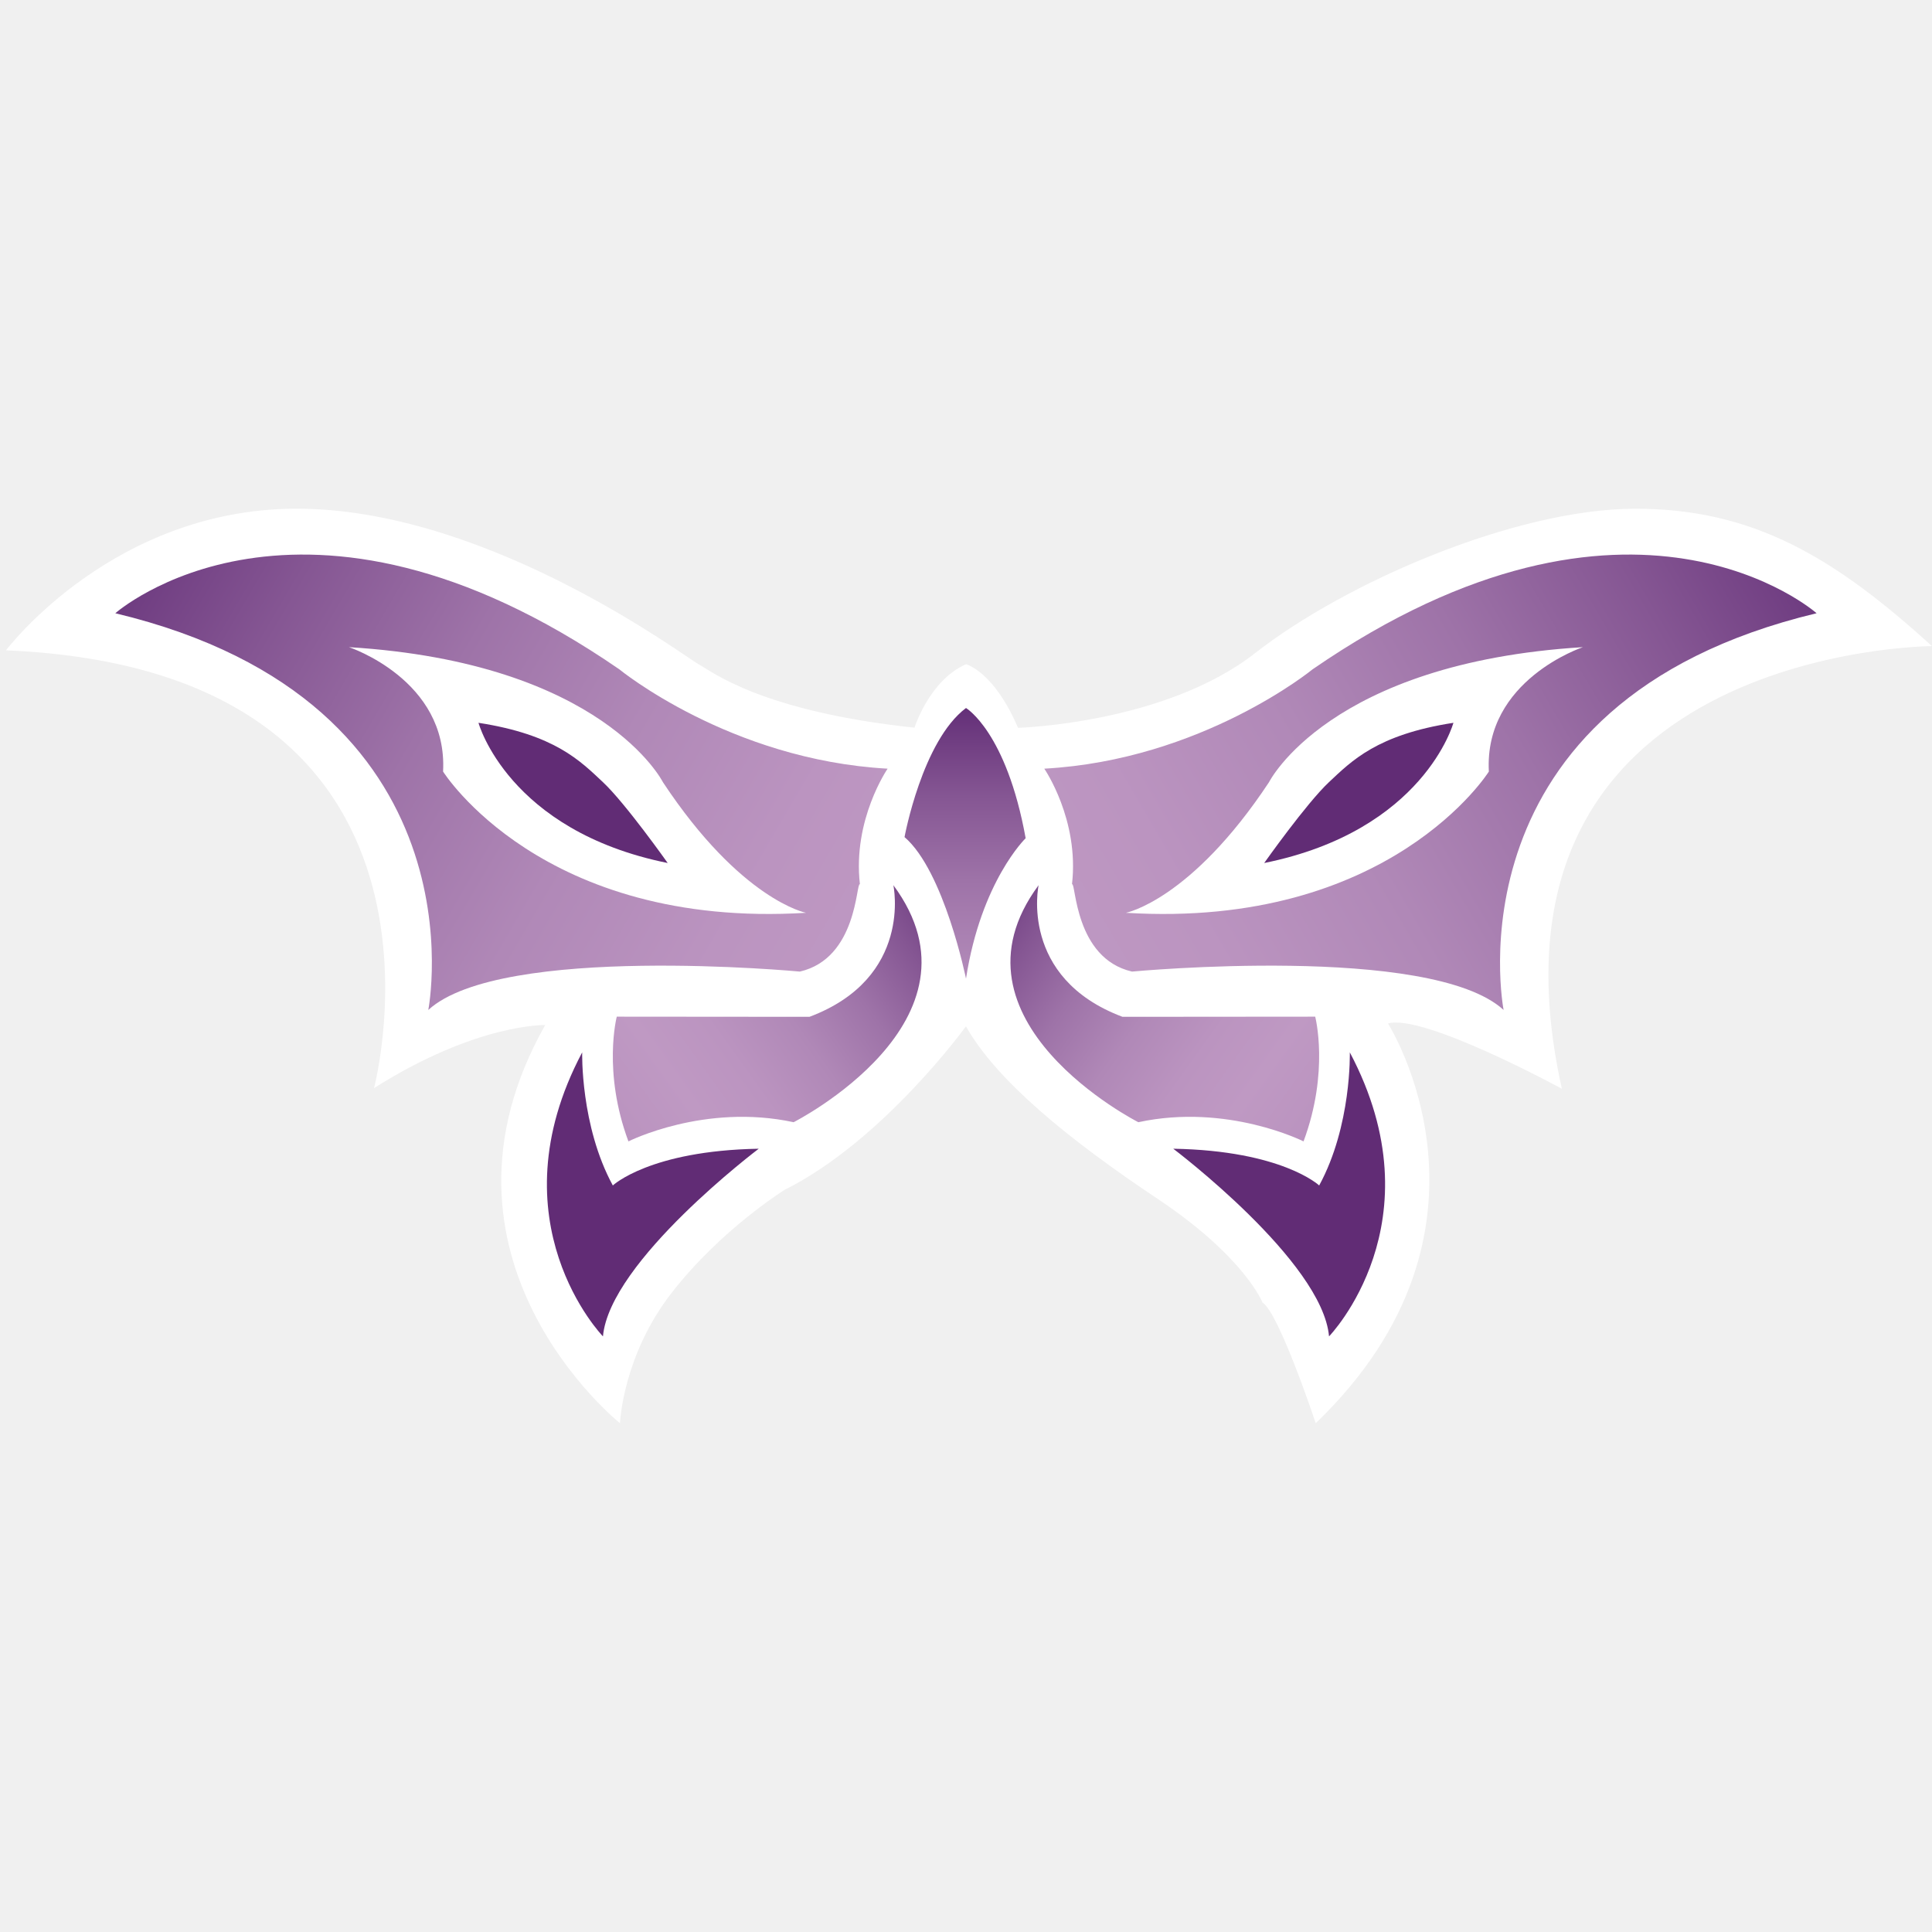
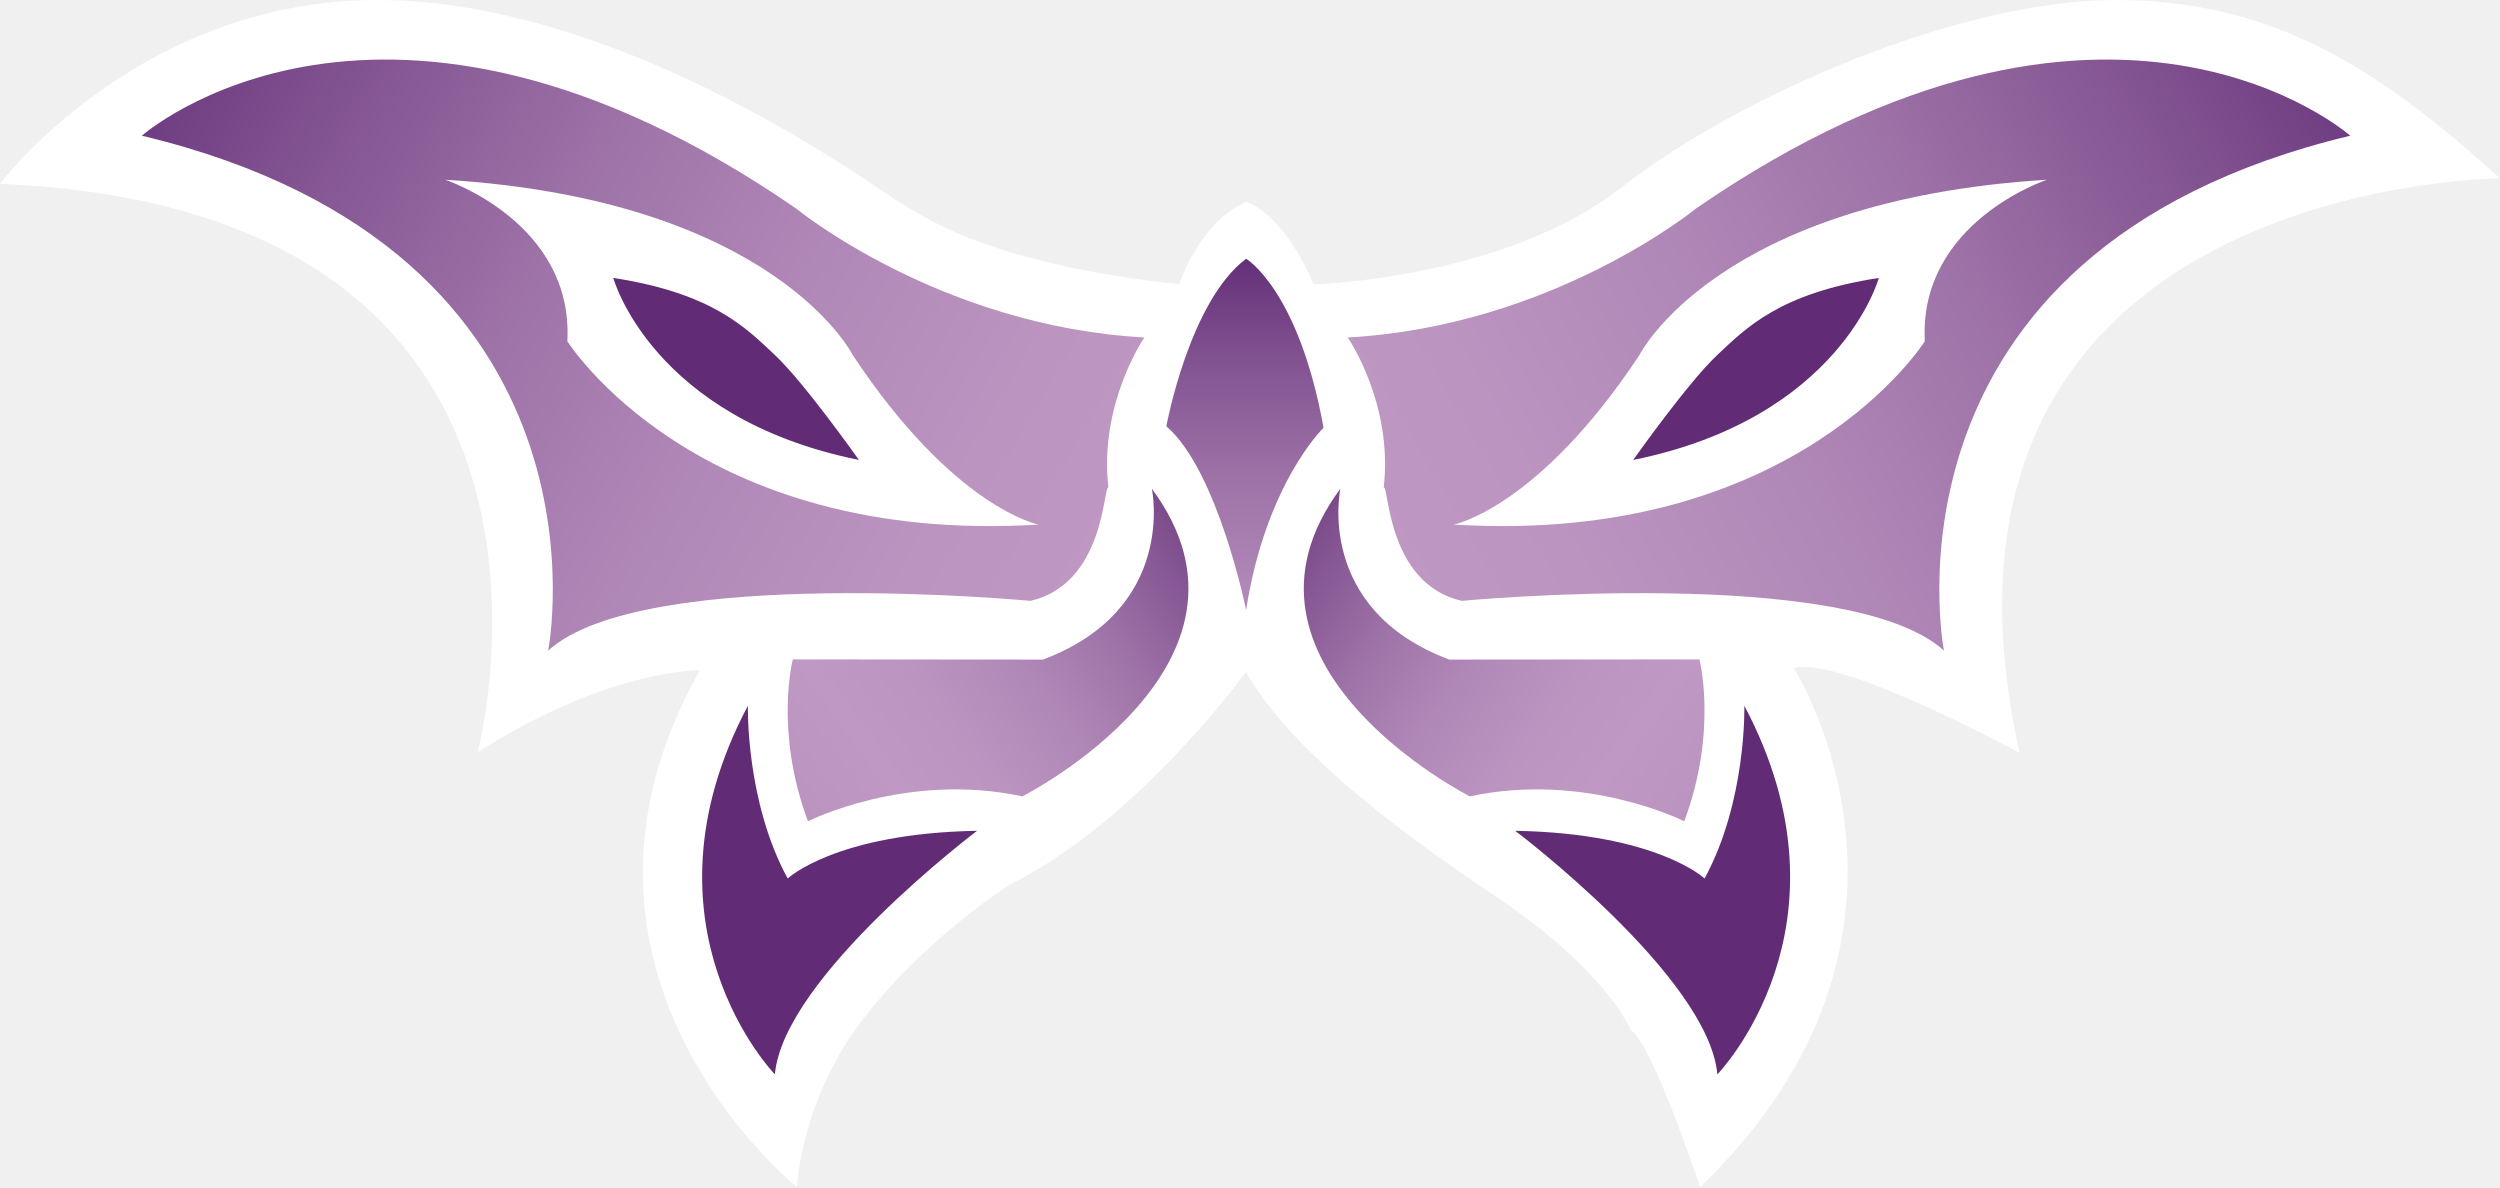
- <svg xmlns="http://www.w3.org/2000/svg" xmlns:xlink="http://www.w3.org/1999/xlink" id="Layer_2" viewBox="0 0 595.28 595.28">
+ <svg xmlns="http://www.w3.org/2000/svg" xmlns:xlink="http://www.w3.org/1999/xlink" id="Layer_2" width="593.42" height="281.785" viewBox="0 0 593.42 281.785">
  <defs>
-     <style>
-       .cls-1 {
-         fill: url(#Timeshifted-4);
-       }
- 
-       .cls-1, .cls-2, .cls-3, .cls-4, .cls-5, .cls-6, .cls-7 {
-         fill-rule: evenodd;
-       }
- 
-       .cls-2 {
-         fill: url(#Timeshifted-2);
-       }
- 
-       .cls-3 {
-         fill: url(#Timeshifted-5);
-       }
- 
-       .cls-4 {
-         fill: #fff;
-       }
- 
-       .cls-8 {
-         fill: none;
-       }
- 
-       .cls-5 {
-         fill: url(#Timeshifted);
-       }
- 
-       .cls-6 {
-         fill: url(#Timeshifted-3);
-       }
- 
-       .cls-7 {
-         fill: #612c75;
-       }
-     </style>
-     <linearGradient id="Timeshifted" x1="0" y1="718.54" x2="1" y2="718.54" gradientTransform="translate(-196760.77 352128.15) rotate(29.21) scale(561.18 -561.18)" gradientUnits="userSpaceOnUse">
+     <style>.cls-1{fill:#fff;}.cls-1,.cls-2,.cls-3,.cls-4,.cls-5,.cls-6,.cls-7{fill-rule:evenodd;}.cls-2{fill:url(#linear-gradient-3);}.cls-3{fill:url(#linear-gradient-5);}.cls-4{fill:url(#linear-gradient-2);}.cls-5{fill:url(#linear-gradient-4);}.cls-6{fill:#612c75;}.cls-7{fill:url(#linear-gradient);}</style>
+     <linearGradient id="linear-gradient" x1="-8.755" y1="-180.133" x2="-7.755" y2="-180.133" gradientTransform="translate(-45024.032 90645.765) rotate(29.21) scale(561.18)" gradientUnits="userSpaceOnUse">
      <stop offset="0" stop-color="#612c75" />
      <stop offset="0" stop-color="#653179" />
      <stop offset=".11" stop-color="#855693" />
      <stop offset=".21" stop-color="#9e73a8" />
      <stop offset=".31" stop-color="#b088b7" />
      <stop offset=".41" stop-color="#bb94c0" />
      <stop offset=".5" stop-color="#bf99c3" />
      <stop offset=".59" stop-color="#bb94c0" />
      <stop offset=".69" stop-color="#b088b7" />
      <stop offset=".79" stop-color="#9e73a8" />
      <stop offset=".89" stop-color="#855693" />
      <stop offset=".99" stop-color="#653179" />
      <stop offset="1" stop-color="#612c75" />
    </linearGradient>
-     <linearGradient id="Timeshifted-2" data-name="Timeshifted" gradientTransform="translate(197356.02 352128.15) rotate(150.79) scale(561.18)" xlink:href="#Timeshifted" />
-     <linearGradient id="Timeshifted-3" data-name="Timeshifted" y1="718.59" y2="718.59" gradientTransform="translate(188091.95 1329.28) rotate(-89.74) scale(261.34 -261.34)" xlink:href="#Timeshifted" />
-     <linearGradient id="Timeshifted-4" data-name="Timeshifted" y1="718.63" y2="718.63" gradientTransform="translate(-89018.14 -123973.51) rotate(144.29) scale(212.93 -212.93)" xlink:href="#Timeshifted" />
-     <linearGradient id="Timeshifted-5" data-name="Timeshifted" y1="718.63" y2="718.63" gradientTransform="translate(89613.41 -123973.51) rotate(35.71) scale(212.93)" xlink:href="#Timeshifted" />
+     <linearGradient id="linear-gradient-2" x1="-8.777" y1="-180.121" x2="-7.777" y2="-180.121" gradientTransform="translate(45601.533 90645.782) rotate(150.79) scale(561.18 -561.18)" xlink:href="#linear-gradient" />
+     <linearGradient id="linear-gradient-3" x1="-9.221" y1="-180.301" x2="-8.221" y2="-180.301" gradientTransform="translate(47424.811 -1875.634) rotate(-89.74) scale(261.34)" xlink:href="#linear-gradient" />
+     <linearGradient id="linear-gradient-4" x1="-8.611" y1="-180.752" x2="-7.611" y2="-180.752" gradientTransform="translate(-23659.56 -30063.84) rotate(144.29) scale(212.93)" xlink:href="#linear-gradient" />
+     <linearGradient id="linear-gradient-5" x1="-8.557" y1="-180.713" x2="-7.557" y2="-180.713" gradientTransform="translate(24237.134 -30063.832) rotate(35.71) scale(212.93 -212.93)" xlink:href="#linear-gradient" />
  </defs>
-   <g id="Layer_1-2" data-name="Layer_1">
-     <g id="M">
-       <rect class="cls-8" width="595.28" height="595.28" />
-       <path class="cls-4" d="M115.24,335.27S149.51,206.59,1.85,200.38c0,0,33.65-44.86,91.99-43.62,58.34,1.24,117.3,45.7,121.4,47.9,4.1,2.21,19.23,14.51,66.53,19.55,0,0,4.55-14.55,15.86-19.55,0,0,8.55,2.1,16.04,19.59,0,0,45.21-1.24,73.06-23.02,27.85-21.78,79.98-44.32,116.75-44.48,36.78-.15,61.96,15.2,91.79,42.33,0,0-144.14.55-114.04,136.38,0,0-42.64-23.24-53.57-20.11,0,0,40.22,63.11-22.26,123.16,0,0-11.32-34.05-16.4-37.17,0,0-5.46-14.06-32.41-32.02-26.94-17.96-49.57-36.31-58.96-53.1,0,0-25.39,35.14-55.84,50.37,0,0-19.53,12.1-34.75,31.63-15.23,19.52-16.01,40.3-16.01,40.3,0,0-63.65-50.84-23.04-122.69,0,0-21.16-.56-52.75,19.44Z" />
-       <g>
-         <path class="cls-5" d="M131.97,311.16s18.52-94.7-96.44-122.21c0,0,56.91-50.48,155.28,17.27,0,0,34.07,27.94,82.68,30.62,0,0-10.83,15.69-8.54,35.6-1.21-.73-.74,22.83-18.5,26.92,0,0-92.04-8.69-114.47,11.81ZM107.53,199.4s30.5,10.07,28.99,38.33c0,0,30.38,48.52,111.83,43.52,0,0-19.98-3.82-44.09-40.24,0,0-18.41-36.8-96.73-41.61Z" />
-         <path class="cls-7" d="M147.43,222.72s9.06,33.23,58.3,43.19c0,0-12.99-18.38-19.94-24.9-6.95-6.51-14.8-14.67-38.36-18.3Z" />
+   <g id="Layer_2-2">
+     <g id="Layer_1-2">
+       <g id="M">
+         <path class="cls-1" d="M113.39,178.535S147.66,49.855,0,43.645C0,43.645,33.65-1.215,91.99.025s117.3,45.7,121.4,47.9c4.1,2.21,19.23,14.51,66.53,19.55,0,0,4.55-14.55,15.86-19.55,0,0,8.55,2.1,16.04,19.59,0,0,45.21-1.24,73.06-23.02S464.86.175,501.63.015c36.78-.15,61.96,15.2,91.79,42.33,0,0-144.14.55-114.04,136.38,0,0-42.64-23.24-53.57-20.11,0,0,40.22,63.11-22.26,123.16,0,0-11.32-34.05-16.4-37.17,0,0-5.46-14.06-32.41-32.02-26.94-17.96-49.57-36.31-58.96-53.1,0,0-25.39,35.14-55.84,50.37,0,0-19.53,12.1-34.75,31.63-15.23,19.52-16.01,40.3-16.01,40.3,0,0-63.65-50.84-23.04-122.69,0,0-21.16-.56-52.75,19.44l0-0Z" />
+         <path class="cls-7" d="M130.12,154.425s18.52-94.7-96.44-122.21c0,0,56.91-50.48,155.28,17.27,0,0,34.07,27.94,82.68,30.62,0,0-10.83,15.69-8.54,35.6-1.21-.73-.74,22.83-18.5,26.92,0,0-92.04-8.69-114.47,11.81l-.01-.01ZM105.68,42.665s30.5,10.07,28.99,38.33c0,0,30.38,48.52,111.83,43.52,0,0-19.98-3.82-44.09-40.24,0,0-18.41-36.8-96.73-41.61Z" />
+         <path class="cls-6" d="M145.58,65.985s9.06,33.23,58.3,43.19c0,0-12.99-18.38-19.94-24.9-6.95-6.51-14.8-14.67-38.36-18.3v.01Z" />
+         <path class="cls-4" d="M461.43,154.425s-18.52-94.7,96.44-122.21c0,0-56.91-50.48-155.28,17.27,0,0-34.07,27.94-82.68,30.62,0,0,10.83,15.69,8.54,35.6,1.21-.73.74,22.83,18.5,26.92,0,0,92.04-8.69,114.47,11.81l.01-.01ZM485.88,42.665s-30.5,10.07-28.99,38.33c0,0-30.38,48.52-111.83,43.52,0,0,19.98-3.82,44.09-40.24,0,0,18.41-36.8,96.73-41.61h-0Z" />
+         <path class="cls-6" d="M445.97,65.985s-9.06,33.23-58.3,43.19c0,0,12.99-18.38,19.94-24.9,6.95-6.51,14.8-14.67,38.36-18.3v.01Z" />
+         <path class="cls-2" d="M276.85,101.185s5.44-29.65,18.94-39.77c0,0,12.45,7.33,18.38,40.12,0,0-13.74,13.26-18.38,43.26,0,0-6.73-33.14-18.94-43.61v-0Z" />
+         <path class="cls-5" d="M188.19,156.505s-4.43,16.9,3.59,38.44c0,0,23.44-11.83,50.9-5.91,0,0,61.66-31.26,30.73-73.03,0,0,6.15,28.54-25.85,40.56l-59.36-.05-.01-.01Z" />
+         <path class="cls-3" d="M403.38,156.505s4.43,16.9-3.59,38.44c0,0-23.44-11.83-50.9-5.91,0,0-61.66-31.26-30.73-73.03,0,0-6.15,28.54,25.85,40.56l59.36-.05.01-.01Z" />
+         <path class="cls-6" d="M183.93,255.025s-34.15-35.14-6.4-87.51c0,0-.59,22.6,9.44,41.01,0,0,11.36-10.73,44.96-11.32,0,0-45.96,34.66-48,57.83v-.01Z" />
+         <path class="cls-6" d="M407.65,255.025s34.15-35.14,6.4-87.51c0,0,.59,22.6-9.44,41.01,0,0-11.36-10.73-44.96-11.32,0,0,45.96,34.66,48,57.83v-.01Z" />
      </g>
-       <g>
-         <path class="cls-2" d="M463.28,311.16s-18.52-94.7,96.44-122.21c0,0-56.91-50.48-155.28,17.27,0,0-34.07,27.94-82.68,30.62,0,0,10.83,15.69,8.54,35.6,1.21-.73.74,22.83,18.5,26.92,0,0,92.04-8.69,114.47,11.81ZM487.73,199.4s-30.5,10.07-28.99,38.33c0,0-30.38,48.52-111.83,43.52,0,0,19.98-3.82,44.09-40.24,0,0,18.41-36.8,96.73-41.61Z" />
-         <path class="cls-7" d="M447.82,222.72s-9.06,33.23-58.3,43.19c0,0,12.99-18.38,19.94-24.9,6.95-6.51,14.8-14.67,38.36-18.3Z" />
-       </g>
-       <path class="cls-6" d="M278.7,257.92s5.44-29.65,18.94-39.77c0,0,12.45,7.33,18.38,40.12,0,0-13.74,13.26-18.38,43.26,0,0-6.73-33.14-18.94-43.61Z" />
-       <path class="cls-1" d="M190.04,313.24s-4.43,16.9,3.59,38.44c0,0,23.44-11.83,50.9-5.91,0,0,61.66-31.26,30.73-73.03,0,0,6.15,28.54-25.85,40.56l-59.36-.05Z" />
-       <path class="cls-3" d="M405.23,313.24s4.43,16.9-3.59,38.44c0,0-23.44-11.83-50.9-5.91,0,0-61.66-31.26-30.73-73.03,0,0-6.15,28.54,25.85,40.56l59.36-.05Z" />
-       <path class="cls-7" d="M185.78,411.76s-34.15-35.14-6.4-87.51c0,0-.59,22.6,9.44,41.01,0,0,11.36-10.73,44.96-11.32,0,0-45.96,34.66-48,57.83Z" />
-       <path class="cls-7" d="M409.5,411.76s34.15-35.14,6.4-87.51c0,0,.59,22.6-9.44,41.01,0,0-11.36-10.73-44.96-11.32,0,0,45.96,34.66,48,57.83Z" />
    </g>
  </g>
</svg>
